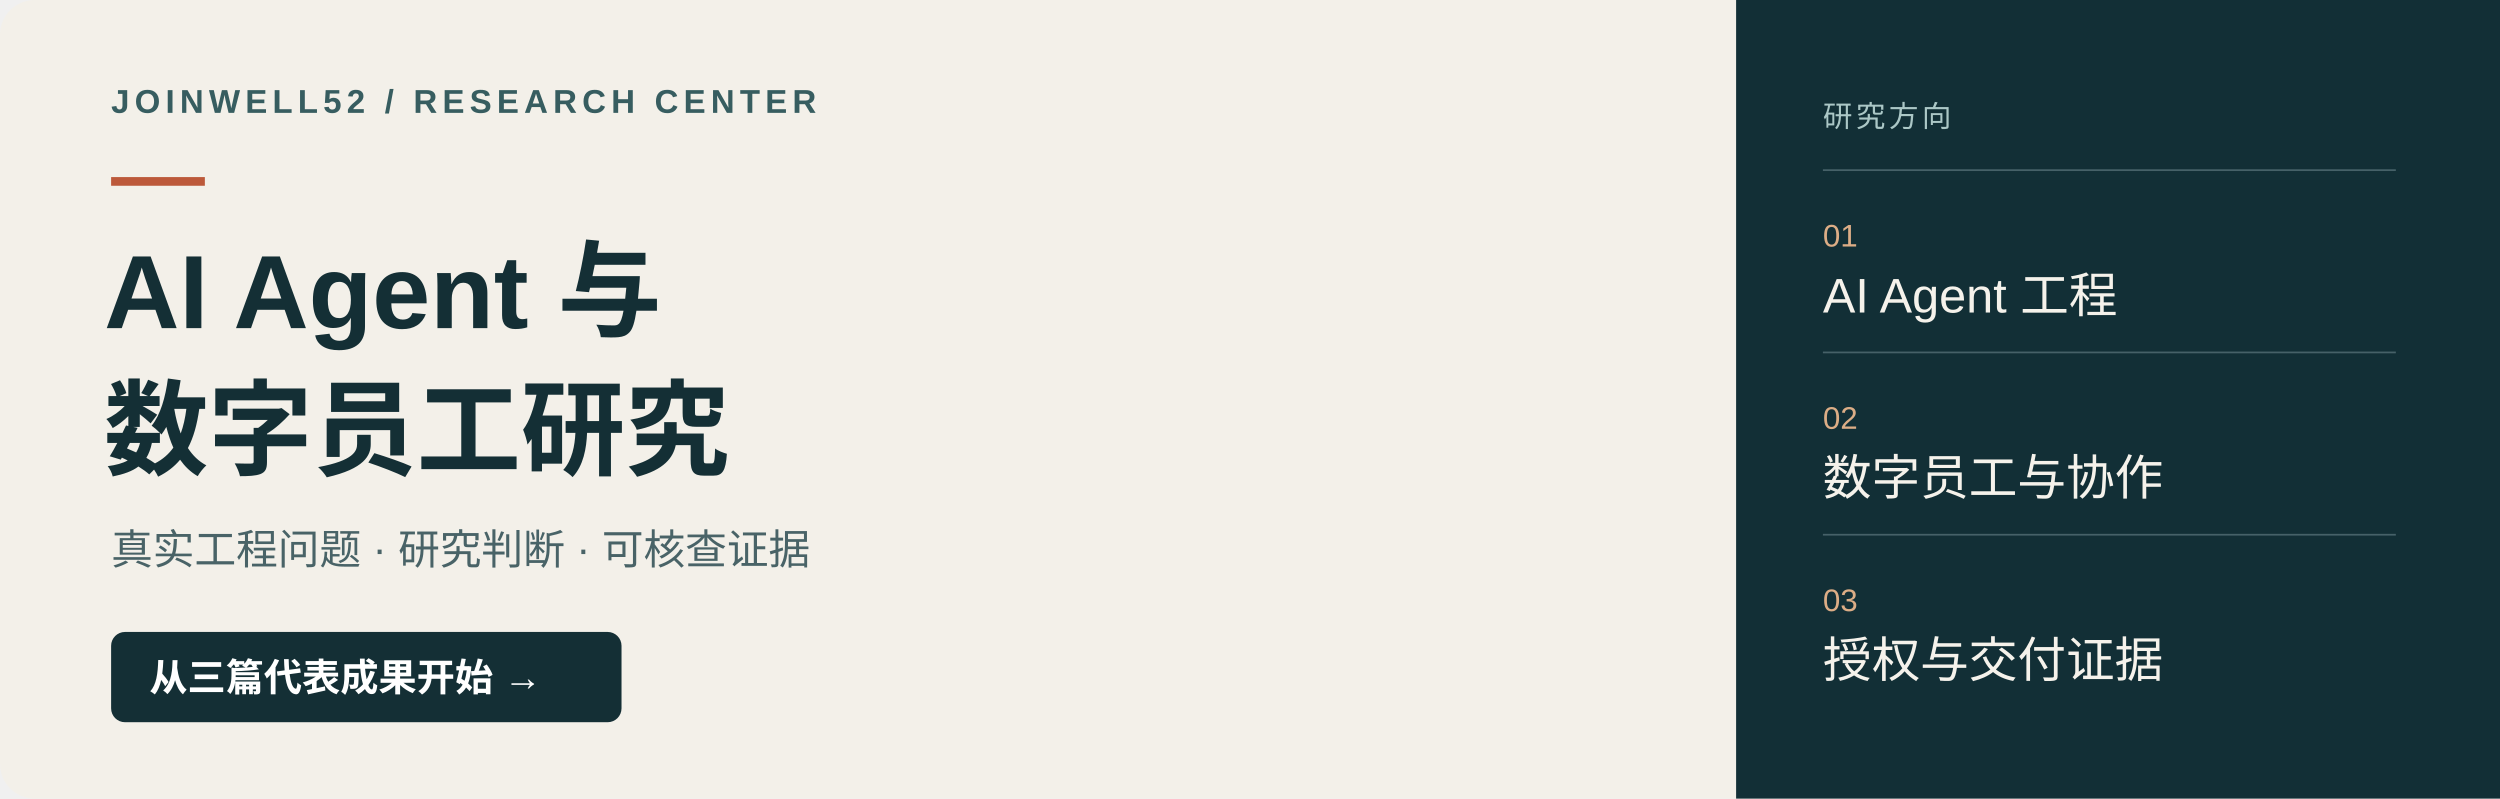
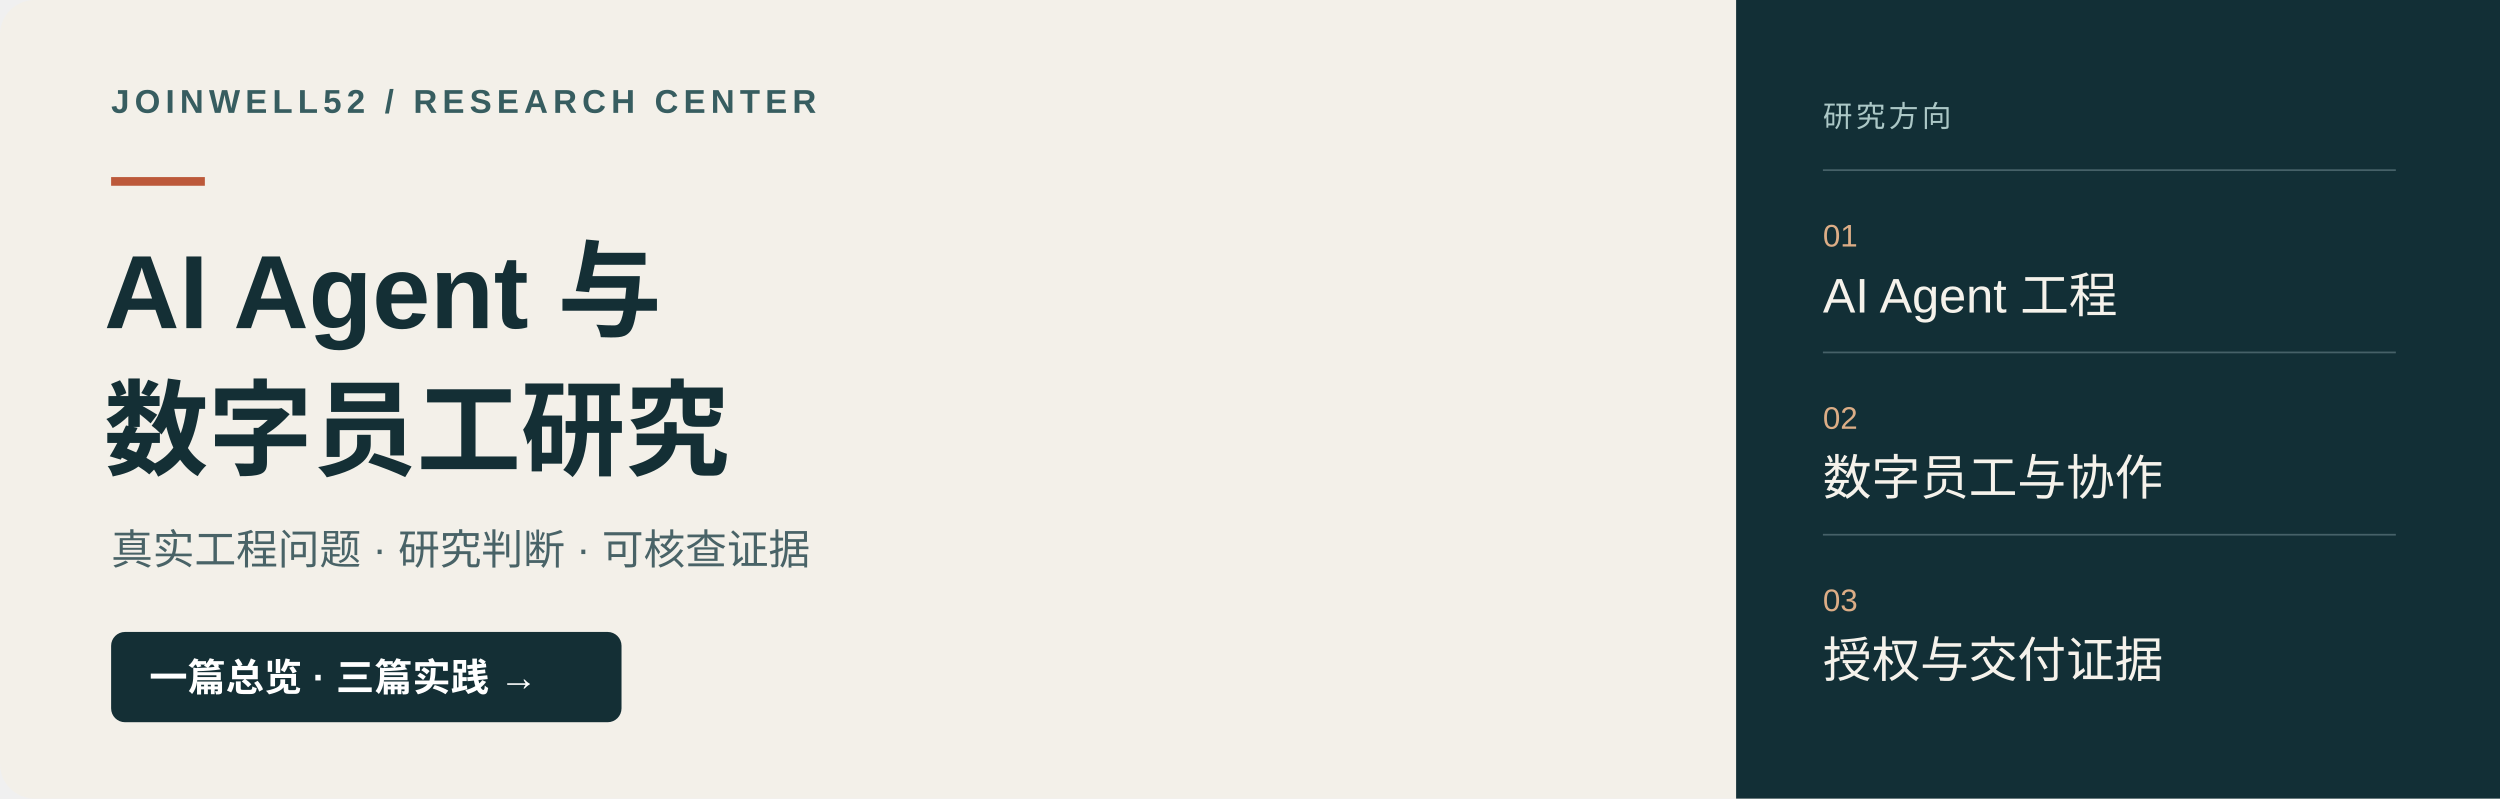
<svg xmlns="http://www.w3.org/2000/svg" width="1440" height="460" viewBox="0 0 1440 460" role="img" aria-labelledby="title desc">
  <rect width="1440" height="460" rx="20" fill="#f3f0e9" />
  <path d="M1000 0H1440V460H1000Z" fill="#122f36" />
  <g font-family="Segoe UI, Microsoft YaHei, Arial, sans-serif">
    <text x="64" y="65" fill="#375d60" font-size="19" font-weight="700" letter-spacing="3">JOINWELL52 / RESEARCH CENTER</text>
    <rect x="64" y="102" width="54" height="5" fill="#bc593a" />
    <text x="60" y="189" fill="#142f35" font-size="60" font-weight="700">AI Agent 与</text>
    <text x="60" y="269" fill="#142f35" font-size="60" font-weight="700">数字员工研究</text>
    <text x="64" y="325" fill="#496367" font-size="24">真实工程问题 · 研究判断 · 可核查证据</text>
    <rect x="64" y="364" width="294" height="52" rx="8" fill="#142f35" />
-     <text x="86" y="398" fill="#fff" font-size="22" font-weight="600">从三篇代表成果开始 →</text>
+     <text x="86" y="398" fill="#fff" font-size="22" font-weight="600">一篇总览 · 三篇实践 →</text>
    <text x="1050" y="73" fill="#abc7c6" font-size="17" letter-spacing="2">研究方向</text>
    <path d="M1050 98H1380M1050 203H1380M1050 308H1380" stroke="#466168" />
    <text x="1050" y="142" fill="#dcad86" font-size="18">01</text>
    <text x="1050" y="180" fill="#f5f2eb" font-size="28">AI Agent 工程</text>
    <text x="1050" y="247" fill="#dcad86" font-size="18">02</text>
    <text x="1050" y="285" fill="#f5f2eb" font-size="28">数字员工与协作</text>
    <text x="1050" y="352" fill="#dcad86" font-size="18">03</text>
    <text x="1050" y="390" fill="#f5f2eb" font-size="28">授权与交付证据</text>
  </g>
</svg>
